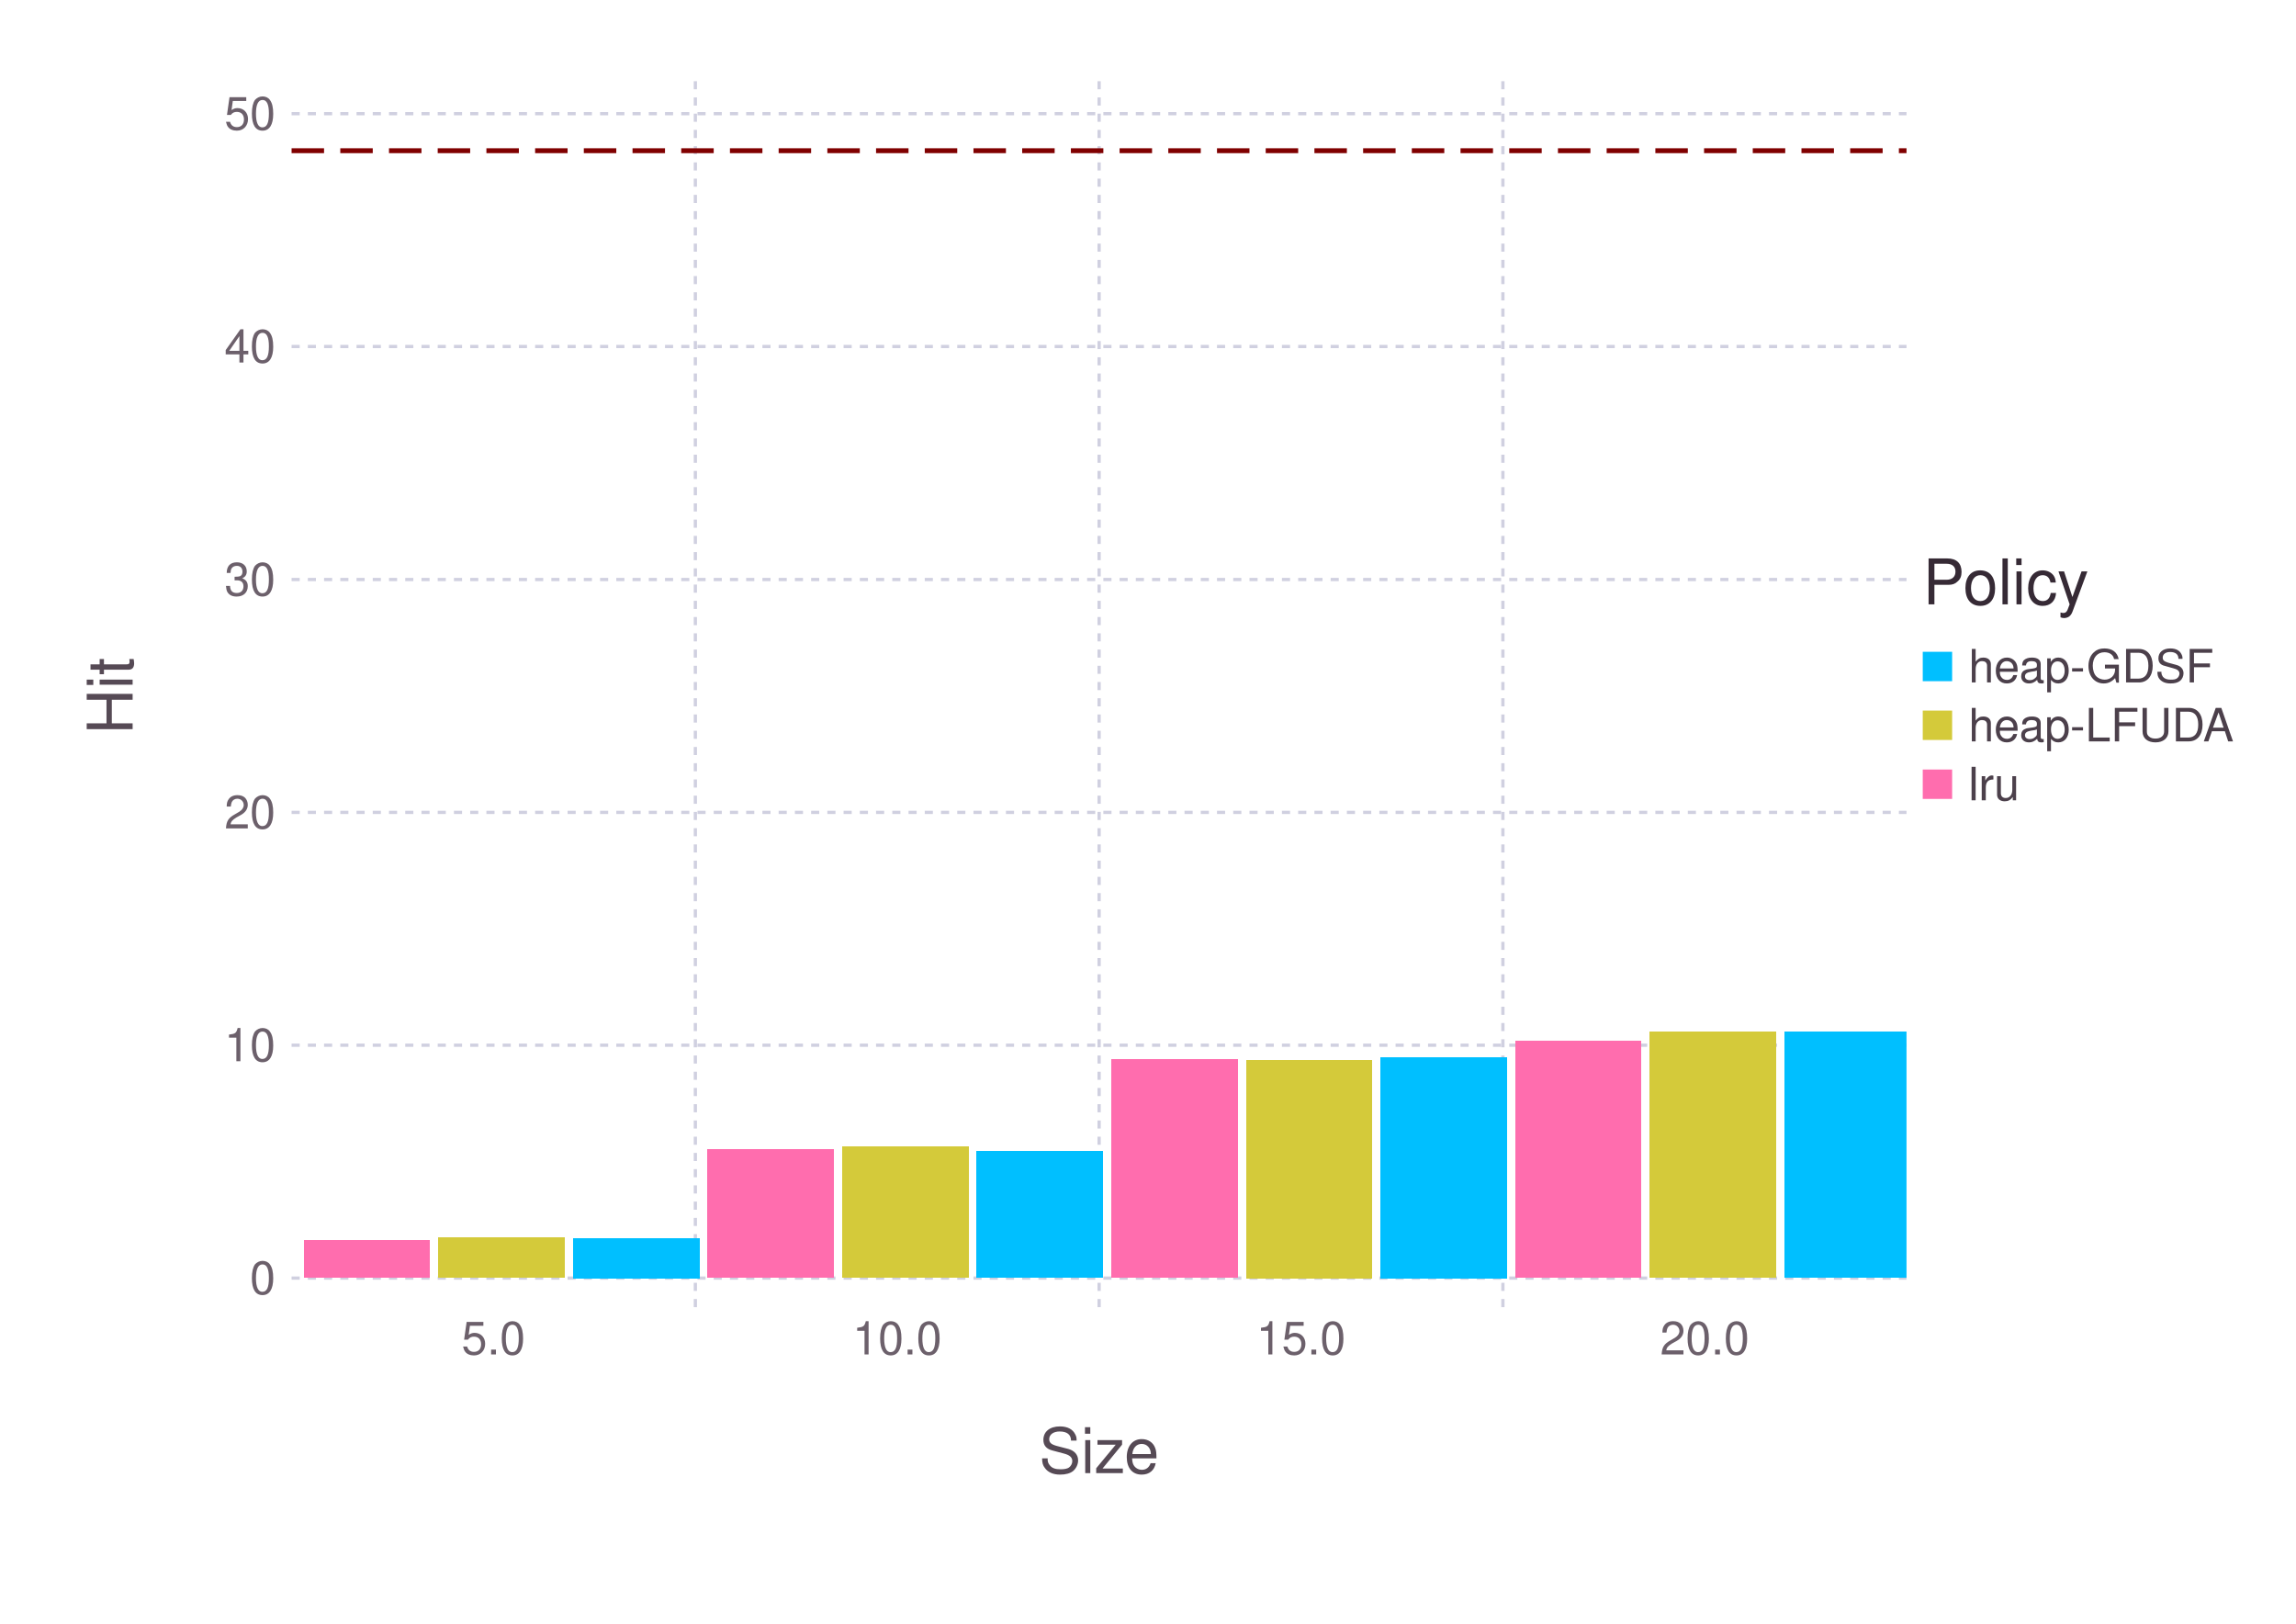
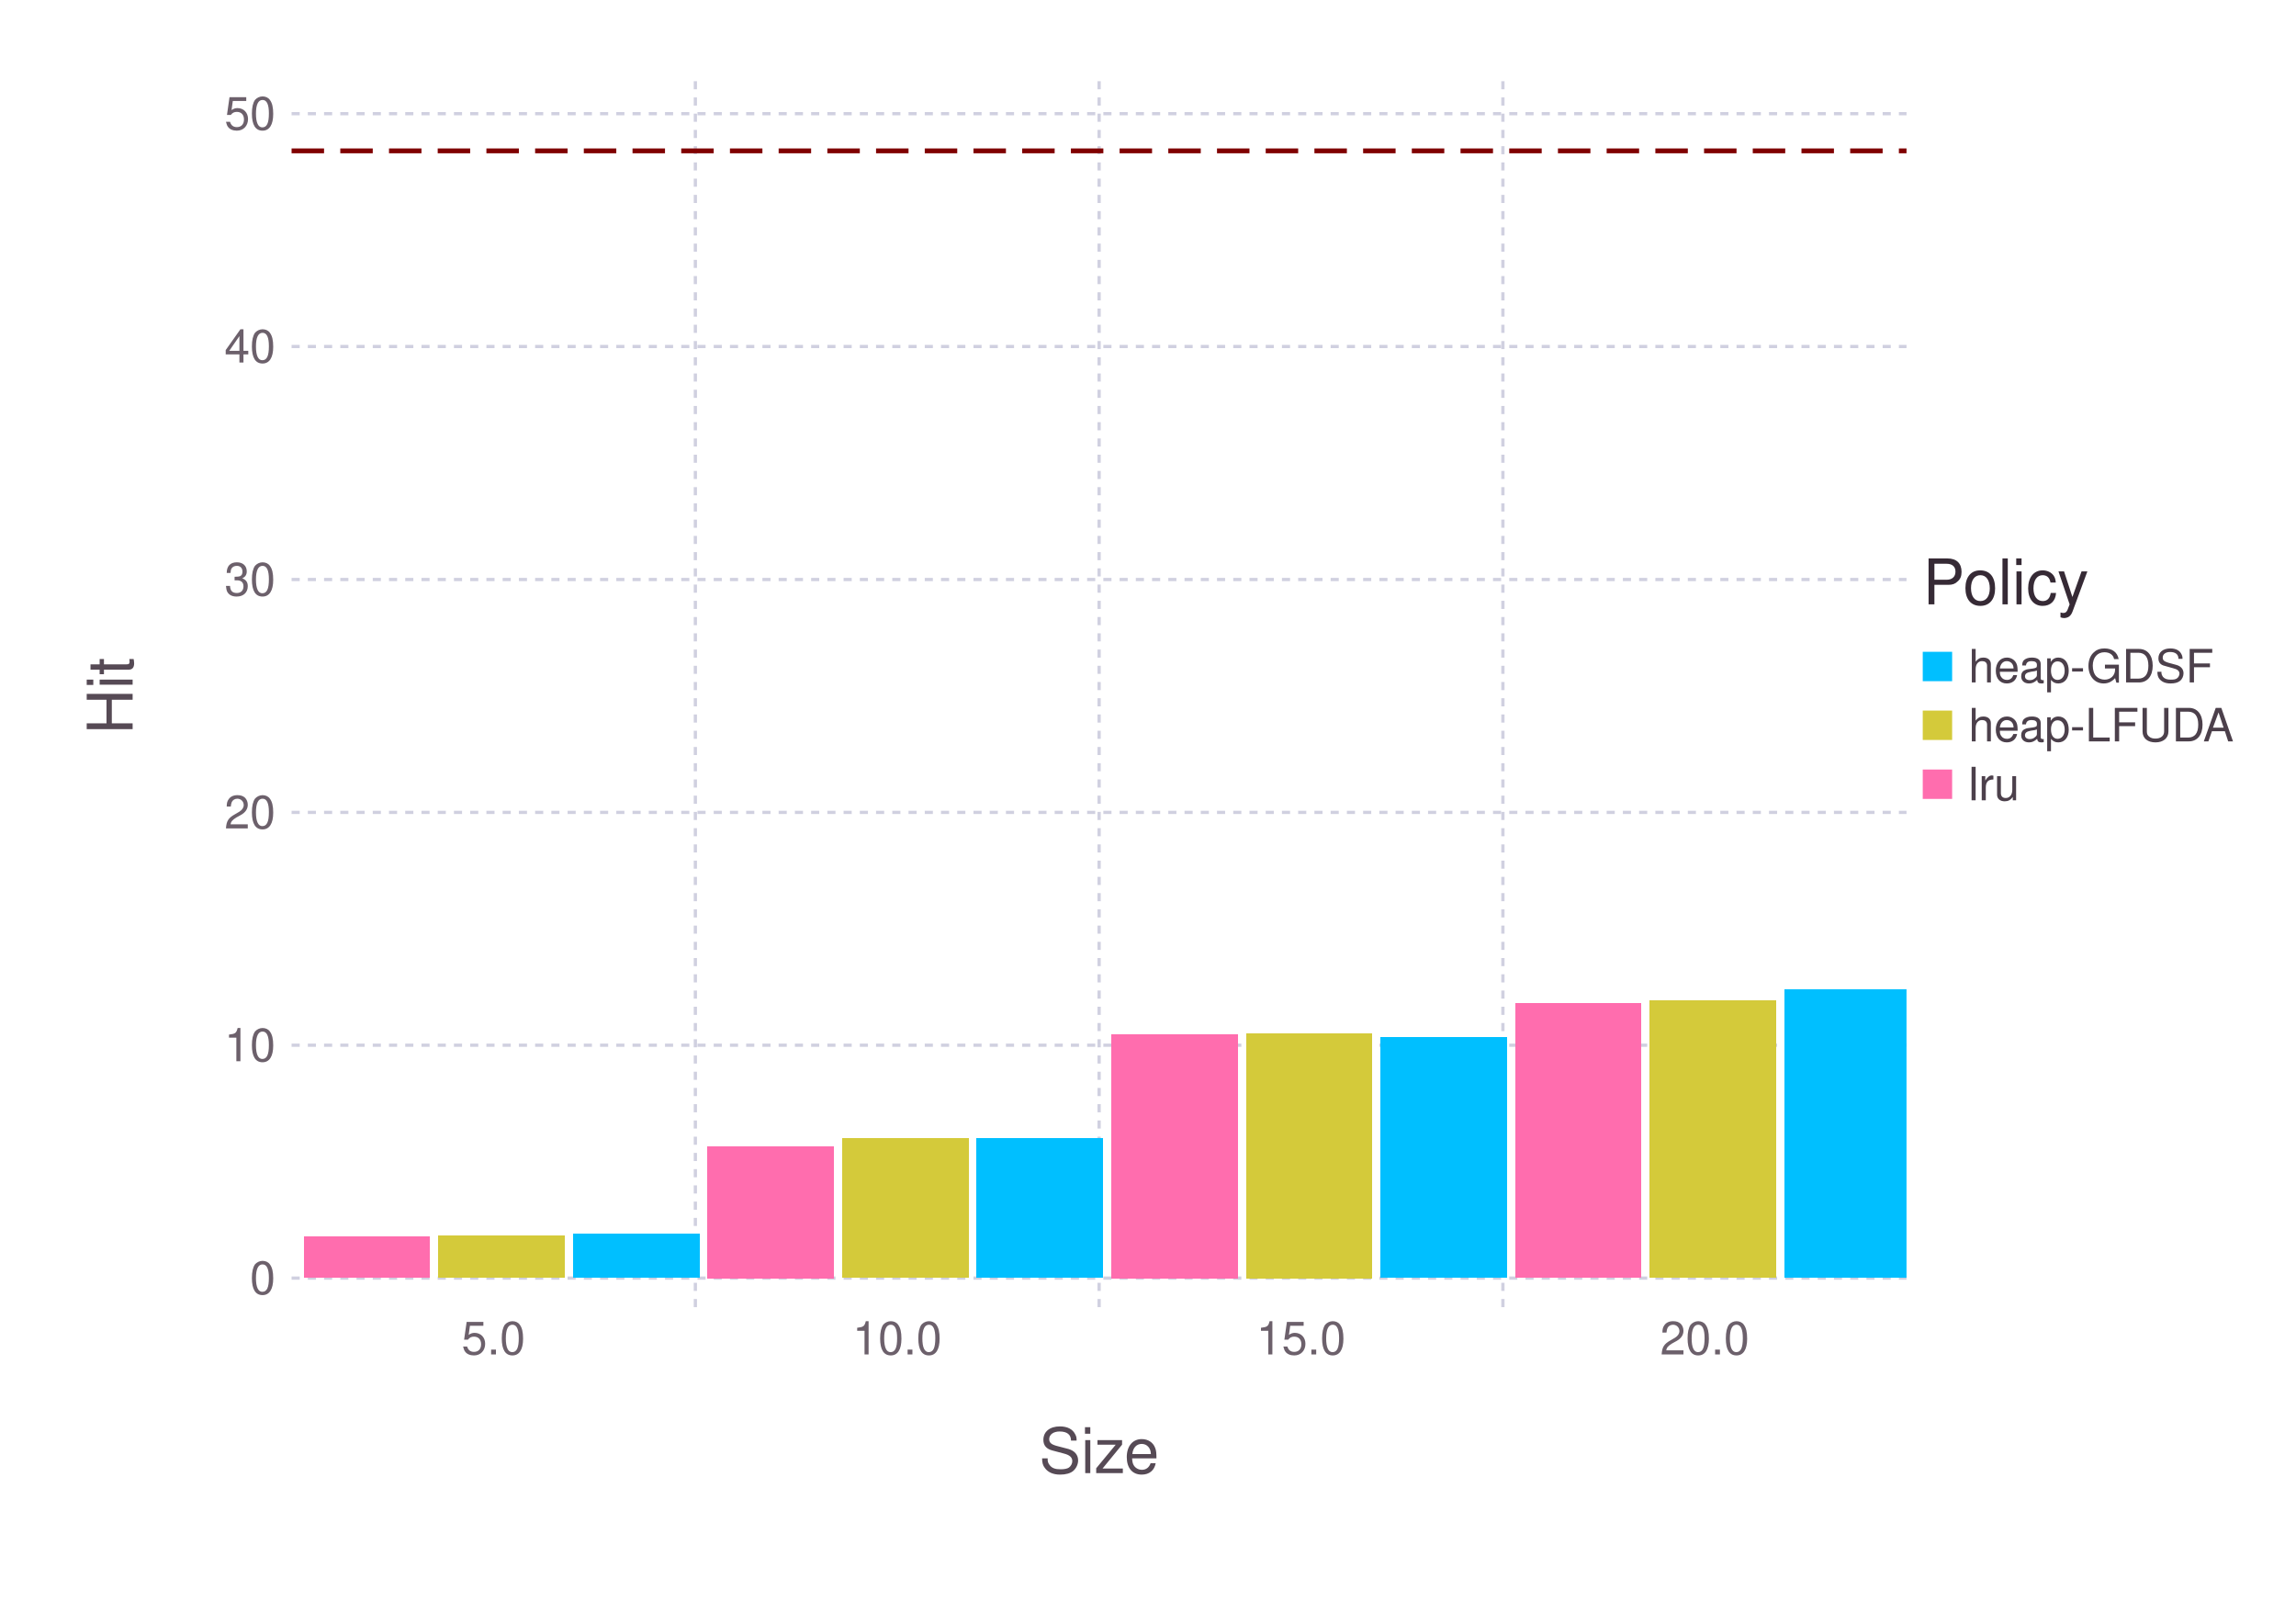
<svg xmlns="http://www.w3.org/2000/svg" version="1.2" width="141.42mm" height="100mm" viewBox="0 0 141.42 100" stroke="none" fill="#000000" stroke-width="0.3" font-size="3.88">
-   <g class="plotroot yscalable" id="img-35eaf6d5-1">
-     <g font-size="3.88" font-family="'PT Sans','Helvetica Neue','Helvetica',sans-serif" fill="#564A55" stroke="#000000" stroke-opacity="0.000" id="img-35eaf6d5-2">
+   <g class="plotroot yscalable" id="img-21234e53-1">
+     <g font-size="3.88" font-family="'PT Sans','Helvetica Neue','Helvetica',sans-serif" fill="#564A55" stroke="#000000" stroke-opacity="0.000" id="img-21234e53-2">
      <text x="67.7" y="88.39" text-anchor="middle" dy="0.6em">Size</text>
    </g>
-     <g class="guide xlabels" font-size="2.82" font-family="'PT Sans Caption','Helvetica Neue','Helvetica',sans-serif" fill="#6C606B" id="img-35eaf6d5-3">
+     <g class="guide xlabels" font-size="2.82" font-family="'PT Sans Caption','Helvetica Neue','Helvetica',sans-serif" fill="#6C606B" id="img-21234e53-3">
      <text x="30.39" y="81.72" text-anchor="middle" dy="0.6em">5.0</text>
      <text x="55.26" y="81.72" text-anchor="middle" dy="0.6em">10.0</text>
      <text x="80.13" y="81.72" text-anchor="middle" dy="0.6em">15.0</text>
      <text x="105" y="81.72" text-anchor="middle" dy="0.6em">20.0</text>
    </g>
-     <g class="guide colorkey" id="img-35eaf6d5-4">
-       <g fill="#4C404B" font-size="2.82" font-family="'PT Sans','Helvetica Neue','Helvetica',sans-serif" id="img-35eaf6d5-5">
-         <text x="121.25" y="41.04" dy="0.35em" id="img-35eaf6d5-6" class="color_heap-GDSF">heap-GDSF</text>
-         <text x="121.25" y="44.67" dy="0.35em" id="img-35eaf6d5-7" class="color_heap-LFUDA">heap-LFUDA</text>
-         <text x="121.25" y="48.3" dy="0.35em" id="img-35eaf6d5-8" class="color_lru">lru</text>
+     <g class="guide colorkey" id="img-21234e53-4">
+       <g fill="#4C404B" font-size="2.82" font-family="'PT Sans','Helvetica Neue','Helvetica',sans-serif" id="img-21234e53-5">
+         <text x="121.25" y="41.04" dy="0.35em" id="img-21234e53-6" class="color_heap-GDSF">heap-GDSF</text>
+         <text x="121.25" y="44.67" dy="0.35em" id="img-21234e53-7" class="color_heap-LFUDA">heap-LFUDA</text>
+         <text x="121.25" y="48.3" dy="0.35em" id="img-21234e53-8" class="color_lru">lru</text>
      </g>
-       <g stroke="#000000" stroke-opacity="0.000" id="img-35eaf6d5-9">
-         <rect x="118.43" y="40.14" width="1.81" height="1.81" id="img-35eaf6d5-10" fill="#00BFFF" class="color_heap-GDSF" />
-         <rect x="118.43" y="43.76" width="1.81" height="1.81" id="img-35eaf6d5-11" fill="#D4CA3A" class="color_heap-LFUDA" />
-         <rect x="118.43" y="47.39" width="1.81" height="1.81" id="img-35eaf6d5-12" fill="#FF6DAE" class="color_lru" />
+       <g stroke="#000000" stroke-opacity="0.000" id="img-21234e53-9">
+         <rect x="118.43" y="40.14" width="1.81" height="1.81" id="img-21234e53-10" class="color_heap-GDSF" fill="#00BFFF" />
+         <rect x="118.43" y="43.76" width="1.81" height="1.81" id="img-21234e53-11" class="color_heap-LFUDA" fill="#D4CA3A" />
+         <rect x="118.43" y="47.39" width="1.81" height="1.81" id="img-21234e53-12" class="color_lru" fill="#FF6DAE" />
      </g>
-       <g fill="#362A35" font-size="3.88" font-family="'PT Sans','Helvetica Neue','Helvetica',sans-serif" stroke="#000000" stroke-opacity="0.000" id="img-35eaf6d5-13">
-         <text x="118.43" y="37.22" id="img-35eaf6d5-14">Policy</text>
+       <g fill="#362A35" font-size="3.88" font-family="'PT Sans','Helvetica Neue','Helvetica',sans-serif" stroke="#000000" stroke-opacity="0.000" id="img-21234e53-13">
+         <text x="118.43" y="37.22" id="img-21234e53-14">Policy</text>
      </g>
    </g>
-     <g clip-path="url(#img-35eaf6d5-15)">
-       <g id="img-35eaf6d5-16">
-         <g pointer-events="visible" opacity="1" fill="#000000" fill-opacity="0.000" stroke="#000000" stroke-opacity="0.000" class="guide background" id="img-35eaf6d5-17">
-           <rect x="17.96" y="5" width="99.48" height="75.72" id="img-35eaf6d5-18" />
+     <g clip-path="url(#img-21234e53-15)">
+       <g id="img-21234e53-16">
+         <g pointer-events="visible" opacity="1" fill="#000000" fill-opacity="0.000" stroke="#000000" stroke-opacity="0.000" class="guide background" id="img-21234e53-17">
+           <rect x="17.96" y="5" width="99.48" height="75.72" id="img-21234e53-18" />
        </g>
-         <g class="guide ygridlines xfixed" stroke-dasharray="0.5,0.5" stroke-width="0.2" stroke="#D0D0E0" id="img-35eaf6d5-19">
-           <path fill="none" d="M17.96,78.71 L 117.43 78.71" id="img-35eaf6d5-20" />
-           <path fill="none" d="M17.96,64.37 L 117.43 64.37" id="img-35eaf6d5-21" />
-           <path fill="none" d="M17.96,50.03 L 117.43 50.03" id="img-35eaf6d5-22" />
-           <path fill="none" d="M17.96,35.69 L 117.43 35.69" id="img-35eaf6d5-23" />
-           <path fill="none" d="M17.96,21.34 L 117.43 21.34" id="img-35eaf6d5-24" />
-           <path fill="none" d="M17.96,7 L 117.43 7" id="img-35eaf6d5-25" />
+         <g class="guide ygridlines xfixed" stroke-dasharray="0.5,0.5" stroke-width="0.2" stroke="#D0D0E0" id="img-21234e53-19">
+           <path fill="none" d="M17.96,78.71 L 117.43 78.71" id="img-21234e53-20" />
+           <path fill="none" d="M17.96,64.37 L 117.43 64.37" id="img-21234e53-21" />
+           <path fill="none" d="M17.96,50.03 L 117.43 50.03" id="img-21234e53-22" />
+           <path fill="none" d="M17.96,35.69 L 117.43 35.69" id="img-21234e53-23" />
+           <path fill="none" d="M17.96,21.34 L 117.43 21.34" id="img-21234e53-24" />
+           <path fill="none" d="M17.96,7 L 117.43 7" id="img-21234e53-25" />
        </g>
-         <g class="guide xgridlines yfixed" stroke-dasharray="0.5,0.5" stroke-width="0.2" stroke="#D0D0E0" id="img-35eaf6d5-26">
-           <path fill="none" d="M42.83,5 L 42.83 80.72" id="img-35eaf6d5-27" />
-           <path fill="none" d="M67.7,5 L 67.7 80.72" id="img-35eaf6d5-28" />
-           <path fill="none" d="M92.57,5 L 92.57 80.72" id="img-35eaf6d5-29" />
+         <g class="guide xgridlines yfixed" stroke-dasharray="0.5,0.5" stroke-width="0.2" stroke="#D0D0E0" id="img-21234e53-26">
+           <path fill="none" d="M42.83,5 L 42.83 80.72" id="img-21234e53-27" />
+           <path fill="none" d="M67.7,5 L 67.7 80.72" id="img-21234e53-28" />
+           <path fill="none" d="M92.57,5 L 92.57 80.72" id="img-21234e53-29" />
        </g>
-         <g class="plotpanel" id="img-35eaf6d5-30">
-           <g class="xfixed" id="img-35eaf6d5-31">
-             <g stroke-dasharray="2,1" stroke-width="0.3" stroke="#800000" id="img-35eaf6d5-32">
-               <path fill="none" d="M17.96,9.28 L 117.43 9.28" id="img-35eaf6d5-33" />
+         <g class="plotpanel" id="img-21234e53-30">
+           <g class="xfixed" id="img-21234e53-31">
+             <g stroke-dasharray="2,1" stroke-width="0.3" stroke="#800000" id="img-21234e53-32">
+               <path fill="none" d="M17.96,9.29 L 117.43 9.29" id="img-21234e53-33" />
            </g>
          </g>
-           <g shape-rendering="crispEdges" stroke-width="0.3" id="img-35eaf6d5-34">
-             <g stroke="#000000" stroke-opacity="0.000" class="geometry" id="img-35eaf6d5-35">
-               <rect x="18.71" y="76.34" width="7.79" height="2.37" id="img-35eaf6d5-36" fill="#FF6DAE" />
-               <rect x="43.58" y="70.78" width="7.79" height="7.93" id="img-35eaf6d5-37" fill="#FF6DAE" />
-               <rect x="68.45" y="65.22" width="7.79" height="13.49" id="img-35eaf6d5-38" fill="#FF6DAE" />
-               <rect x="93.32" y="64.09" width="7.79" height="14.62" id="img-35eaf6d5-39" fill="#FF6DAE" />
-               <rect x="27" y="76.2" width="7.79" height="2.51" id="img-35eaf6d5-40" fill="#D4CA3A" />
-               <rect x="51.87" y="70.59" width="7.79" height="8.12" id="img-35eaf6d5-41" fill="#D4CA3A" />
-               <rect x="76.74" y="65.29" width="7.79" height="13.43" id="img-35eaf6d5-42" fill="#D4CA3A" />
-               <rect x="101.61" y="63.51" width="7.79" height="15.2" id="img-35eaf6d5-43" fill="#D4CA3A" />
-               <rect x="35.29" y="76.25" width="7.79" height="2.47" id="img-35eaf6d5-44" fill="#00BFFF" />
-               <rect x="60.16" y="70.88" width="7.79" height="7.83" id="img-35eaf6d5-45" fill="#00BFFF" />
-               <rect x="85.03" y="65.11" width="7.79" height="13.61" id="img-35eaf6d5-46" fill="#00BFFF" />
-               <rect x="109.89" y="63.52" width="7.79" height="15.19" id="img-35eaf6d5-47" fill="#00BFFF" />
+           <g shape-rendering="crispEdges" stroke-width="0.3" id="img-21234e53-34">
+             <g stroke="#000000" stroke-opacity="0.000" class="geometry" id="img-21234e53-35">
+               <rect x="18.71" y="76.16" width="7.79" height="2.55" id="img-21234e53-36" fill="#FF6DAE" />
+               <rect x="43.58" y="70.62" width="7.79" height="8.1" id="img-21234e53-37" fill="#FF6DAE" />
+               <rect x="68.45" y="63.69" width="7.79" height="15.03" id="img-21234e53-38" fill="#FF6DAE" />
+               <rect x="93.32" y="61.8" width="7.79" height="16.91" id="img-21234e53-39" fill="#FF6DAE" />
+               <rect x="27" y="76.1" width="7.79" height="2.61" id="img-21234e53-40" fill="#D4CA3A" />
+               <rect x="51.87" y="70.09" width="7.79" height="8.62" id="img-21234e53-41" fill="#D4CA3A" />
+               <rect x="76.74" y="63.66" width="7.79" height="15.06" id="img-21234e53-42" fill="#D4CA3A" />
+               <rect x="101.61" y="61.59" width="7.79" height="17.12" id="img-21234e53-43" fill="#D4CA3A" />
+               <rect x="35.29" y="75.97" width="7.79" height="2.74" id="img-21234e53-44" fill="#00BFFF" />
+               <rect x="60.16" y="70.09" width="7.79" height="8.62" id="img-21234e53-45" fill="#00BFFF" />
+               <rect x="85.03" y="63.87" width="7.79" height="14.84" id="img-21234e53-46" fill="#00BFFF" />
+               <rect x="109.89" y="60.94" width="7.79" height="17.77" id="img-21234e53-47" fill="#00BFFF" />
            </g>
          </g>
        </g>
      </g>
    </g>
-     <g class="guide ylabels" font-size="2.82" font-family="'PT Sans Caption','Helvetica Neue','Helvetica',sans-serif" fill="#6C606B" id="img-35eaf6d5-48">
-       <text x="16.96" y="78.71" text-anchor="end" dy="0.35em" id="img-35eaf6d5-49">0</text>
-       <text x="16.96" y="64.37" text-anchor="end" dy="0.35em" id="img-35eaf6d5-50">10</text>
-       <text x="16.96" y="50.03" text-anchor="end" dy="0.35em" id="img-35eaf6d5-51">20</text>
-       <text x="16.96" y="35.69" text-anchor="end" dy="0.35em" id="img-35eaf6d5-52">30</text>
-       <text x="16.96" y="21.34" text-anchor="end" dy="0.35em" id="img-35eaf6d5-53">40</text>
-       <text x="16.96" y="7" text-anchor="end" dy="0.35em" id="img-35eaf6d5-54">50</text>
+     <g class="guide ylabels" font-size="2.82" font-family="'PT Sans Caption','Helvetica Neue','Helvetica',sans-serif" fill="#6C606B" id="img-21234e53-48">
+       <text x="16.96" y="78.71" text-anchor="end" dy="0.35em" id="img-21234e53-49">0</text>
+       <text x="16.96" y="64.37" text-anchor="end" dy="0.35em" id="img-21234e53-50">10</text>
+       <text x="16.96" y="50.03" text-anchor="end" dy="0.35em" id="img-21234e53-51">20</text>
+       <text x="16.96" y="35.69" text-anchor="end" dy="0.35em" id="img-21234e53-52">30</text>
+       <text x="16.96" y="21.34" text-anchor="end" dy="0.35em" id="img-21234e53-53">40</text>
+       <text x="16.96" y="7" text-anchor="end" dy="0.35em" id="img-21234e53-54">50</text>
    </g>
-     <g font-size="3.88" font-family="'PT Sans','Helvetica Neue','Helvetica',sans-serif" fill="#564A55" stroke="#000000" stroke-opacity="0.000" id="img-35eaf6d5-55">
-       <text x="8.81" y="40.86" text-anchor="middle" dy="0.35em" transform="rotate(-90, 8.81, 42.86)" id="img-35eaf6d5-56">Hit</text>
+     <g font-size="3.88" font-family="'PT Sans','Helvetica Neue','Helvetica',sans-serif" fill="#564A55" stroke="#000000" stroke-opacity="0.000" id="img-21234e53-55">
+       <text x="8.81" y="40.86" text-anchor="middle" dy="0.35em" transform="rotate(-90, 8.81, 42.86)" id="img-21234e53-56">Hit</text>
    </g>
  </g>
  <defs>
-     <clipPath id="img-35eaf6d5-15">
+     <clipPath id="img-21234e53-15">
      <path d="M17.96,5 L 117.43 5 117.43 80.72 17.96 80.72" />
    </clipPath>
  </defs>
</svg>
